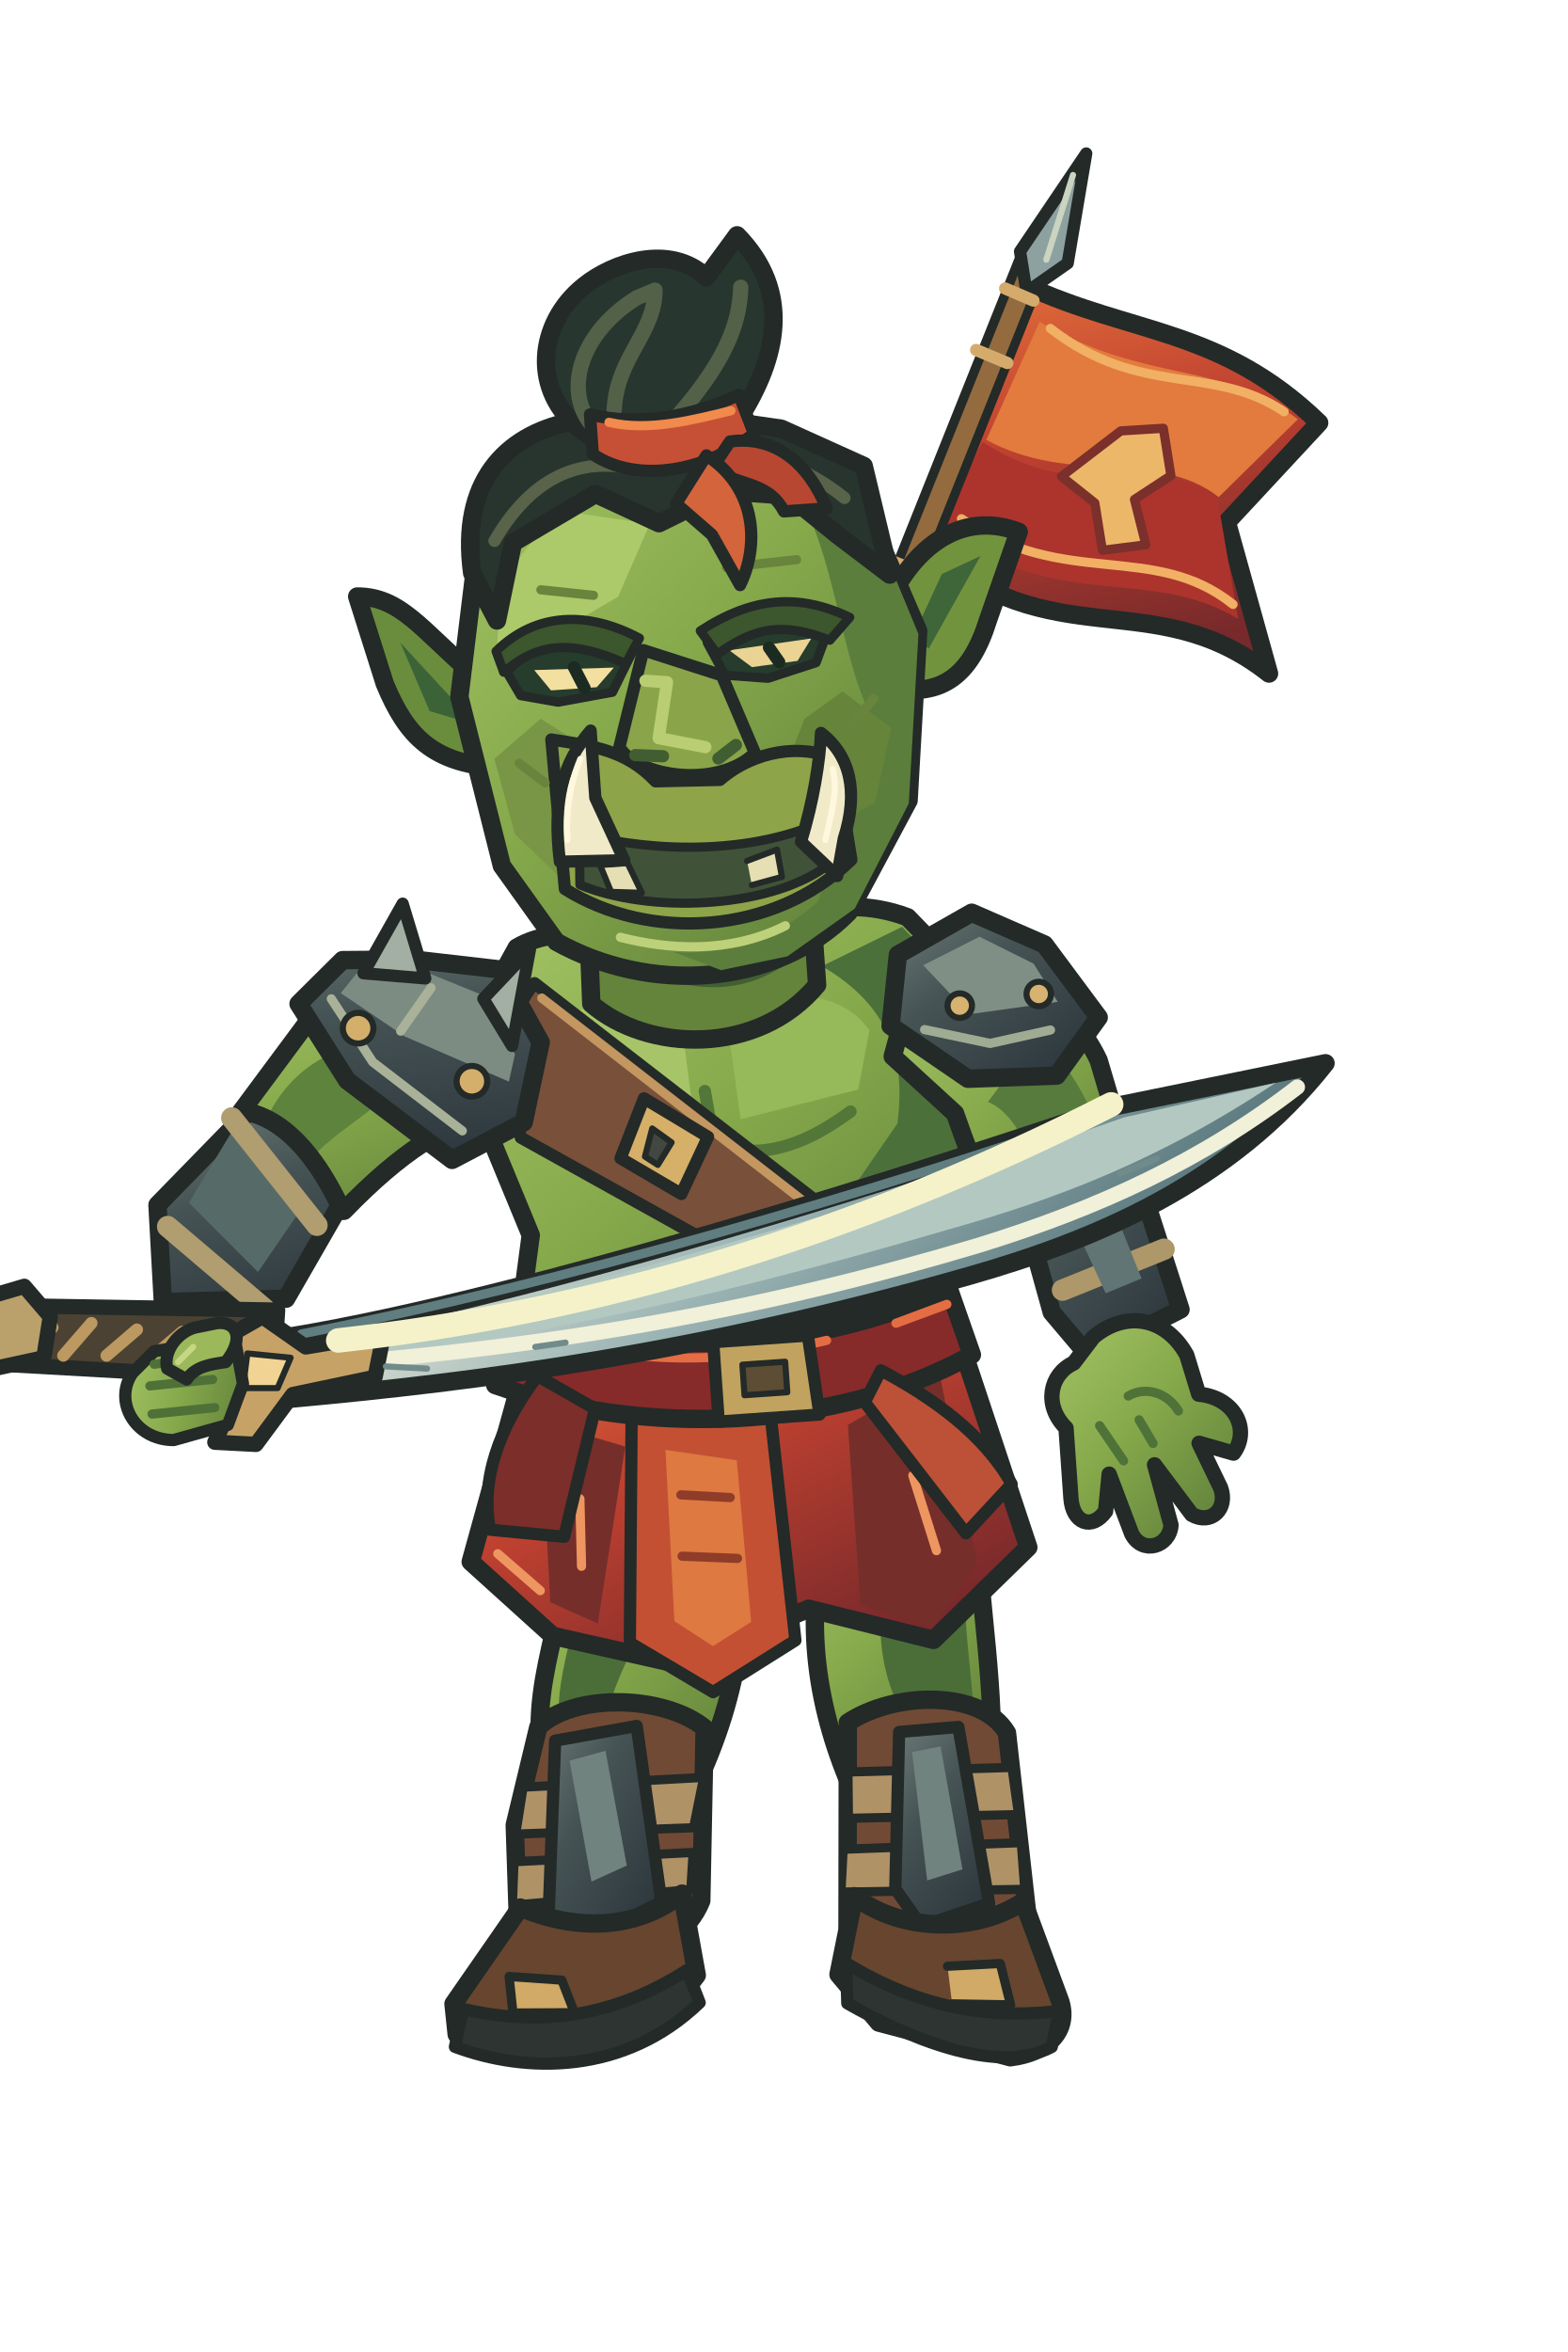
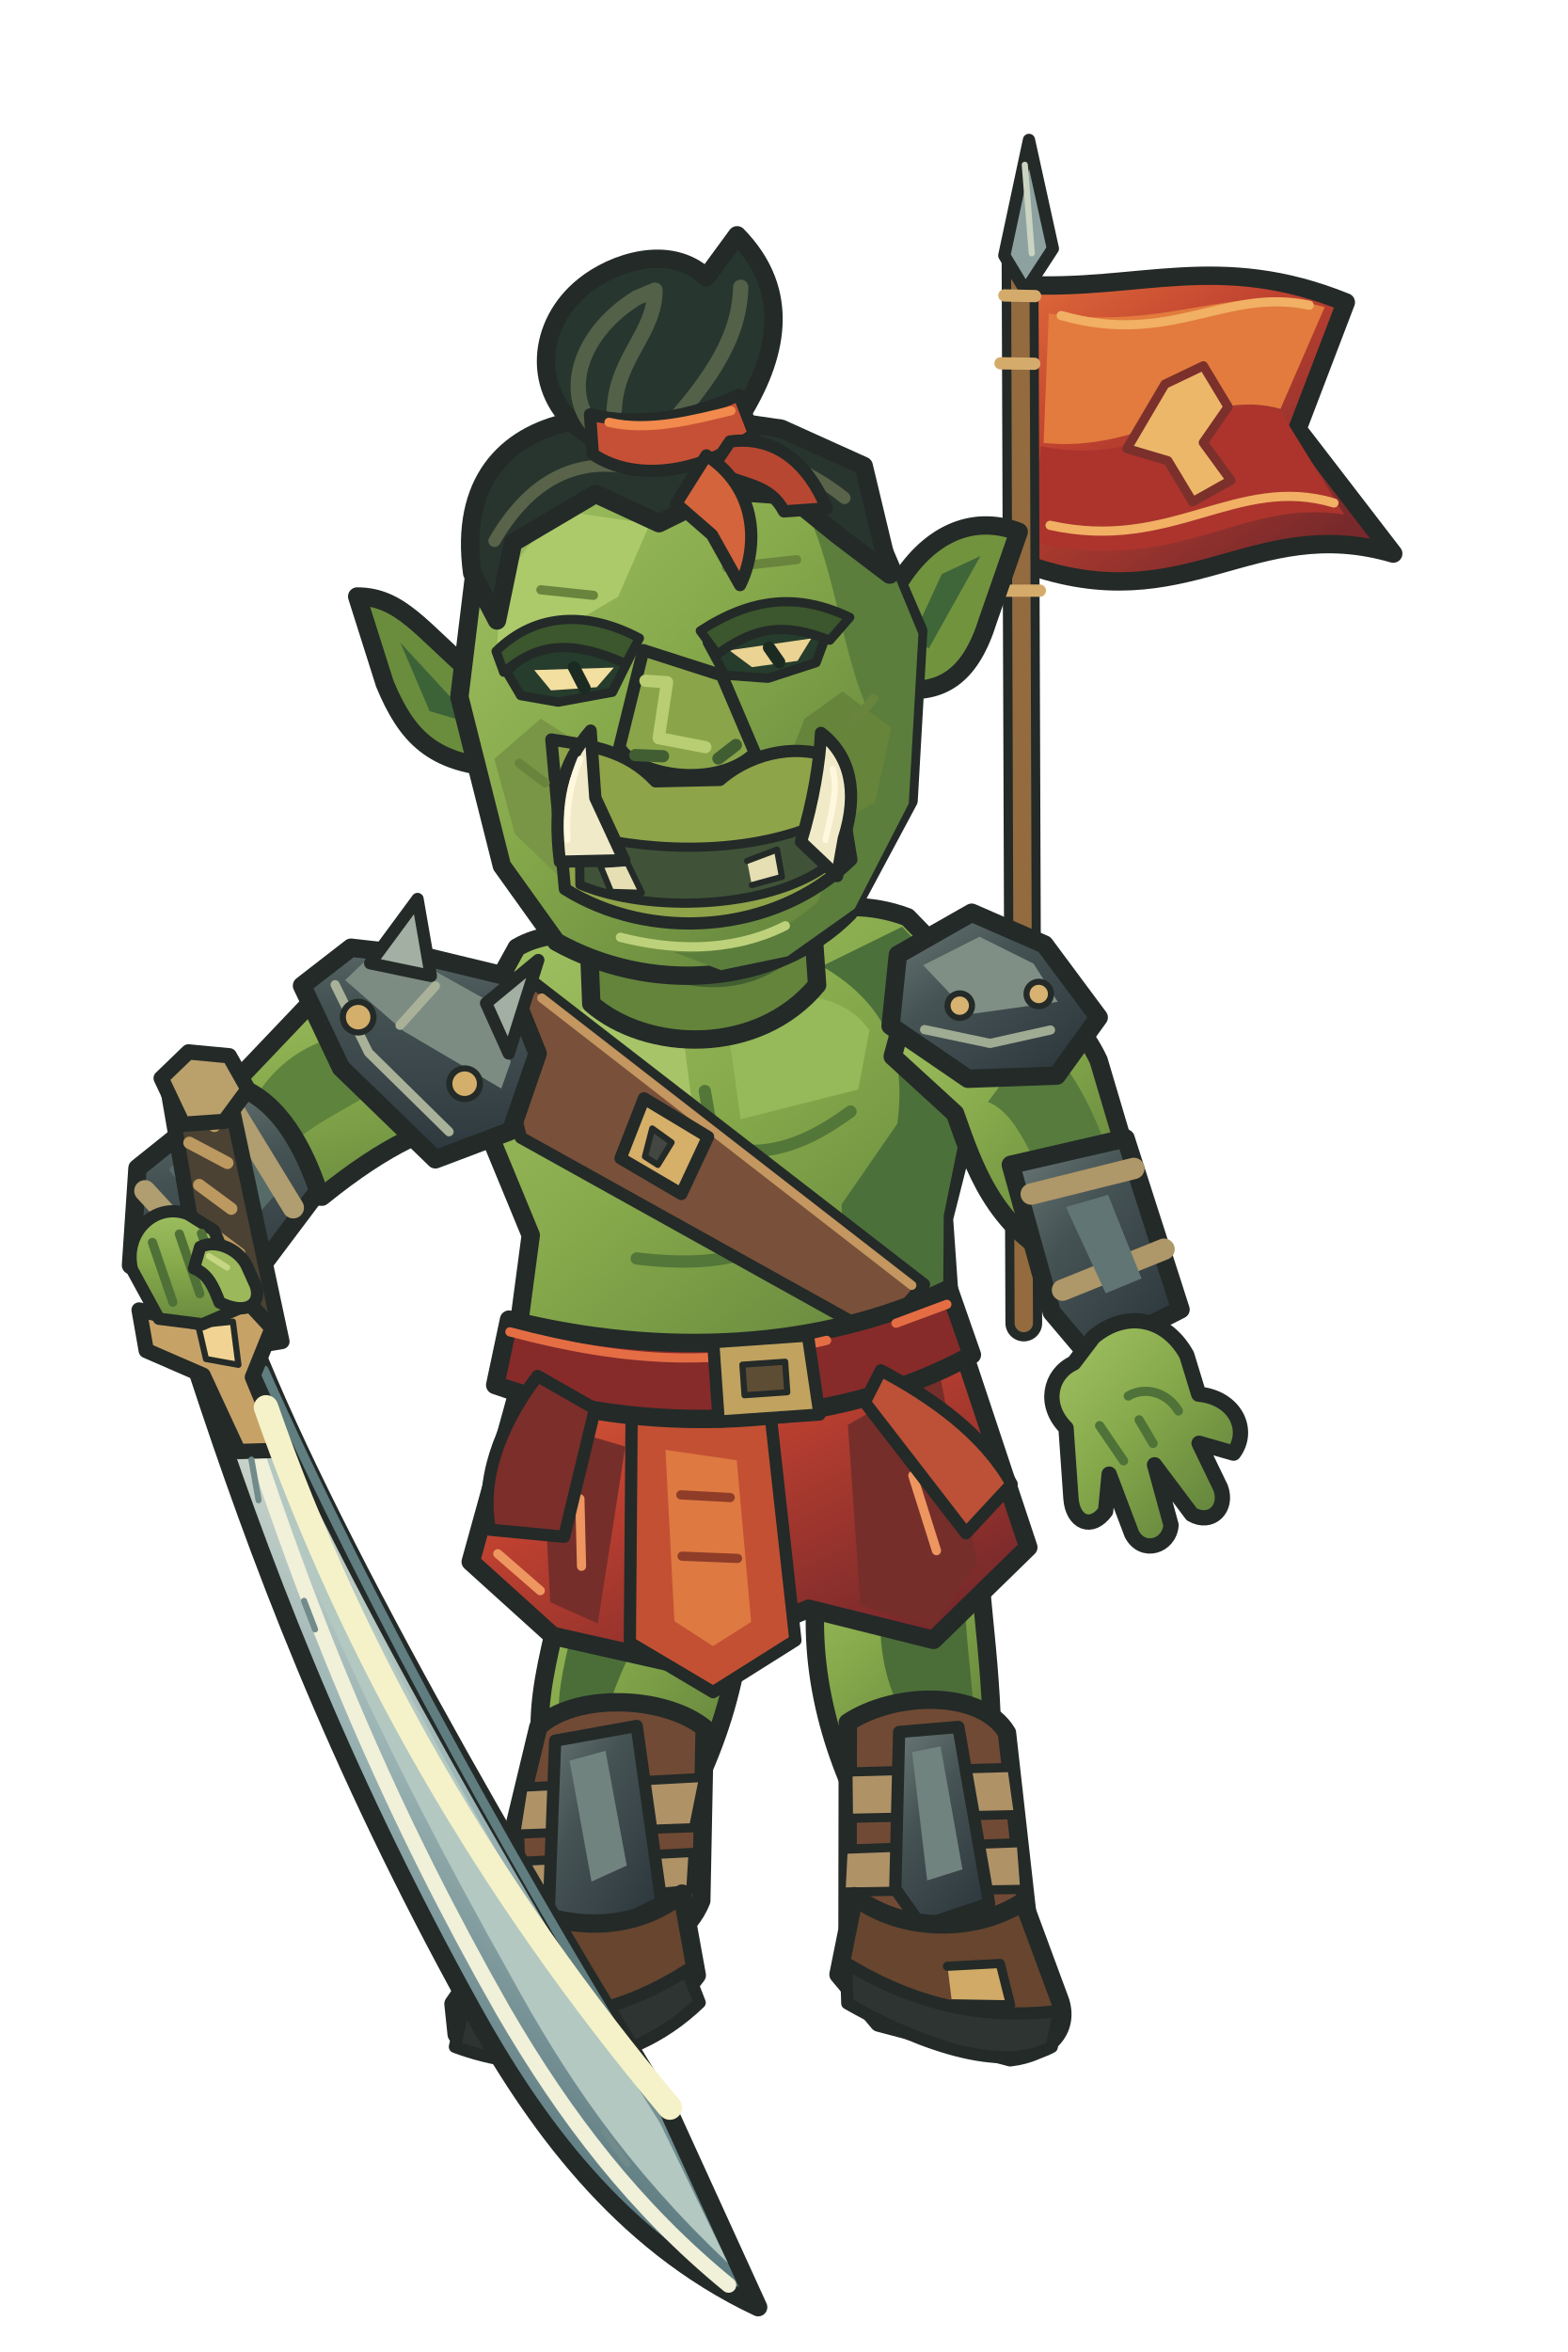
<svg xmlns="http://www.w3.org/2000/svg" width="512" height="768" viewBox="0 0 512 768">
  <defs>
    <linearGradient id="skin" x1="0" y1="0" x2=".8" y2="1">
      <stop stop-color="#a4c465" />
      <stop offset=".48" stop-color="#86a94b" />
      <stop offset="1" stop-color="#60813b" />
    </linearGradient>
    <linearGradient id="iron" x1="0" y1="0" x2=".8" y2="1">
      <stop stop-color="#6b7977" />
      <stop offset=".42" stop-color="#465354" />
      <stop offset="1" stop-color="#2d383e" />
    </linearGradient>
    <linearGradient id="cloth" x1="0" y1="0" x2=".7" y2="1">
      <stop stop-color="#e16c3a" />
      <stop offset=".42" stop-color="#bf4130" />
      <stop offset="1" stop-color="#78292b" />
    </linearGradient>
    <linearGradient id="blade" x1="0" y1="0" x2="0" y2="1">
      <stop stop-color="#e6e8d8" />
      <stop offset=".48" stop-color="#9eb6b6" />
      <stop offset="1" stop-color="#5a787e" />
    </linearGradient>
  </defs>
  <g id="hero-motion" stroke="#232a28" stroke-width="6" stroke-linejoin="round" stroke-linecap="round" transform="translate(0 -4)">
    <g id="hero-accessory">
-       <g id="banner" transform="rotate(17.5 334 100)">
+       <g id="banner" transform="rotate(-4.5 334 100)">
        <path d="M334 97C372 102 399 91 439 111L420 151 448 194C403 177 379 211 328 188Z" fill="url(#cloth)" />
        <path d="M342 107C382 116 402 101 432 112L415 144C391 135 368 155 337 149Z" fill="#e27b3d" stroke="none" />
        <path d="M336 150C374 161 396 134 415 145L433 180C399 172 378 196 331 181Z" fill="#ac342d" stroke="none" />
        <path d="M346 108C381 121 400 103 427 111M337 176C376 188 399 164 430 176" fill="none" stroke="#f1b064" stroke-width="3" />
        <path d="M378 133L391 128 398 142 389 153 397 166 384 172 377 158 364 153 371 143Z" fill="#edb76a" stroke="#7b302b" stroke-width="3" />
        <path d="M334 89L308 435" fill="none" stroke="#232a28" stroke-width="12" />
        <path d="M334 90L308 435" fill="none" stroke="#936b3f" stroke-width="6" />
        <path d="M329 87L340 50 345 86 335 99Z" fill="#8da2a0" stroke-width="4" />
        <path d="M338 58L338 87" fill="none" stroke="#cad4c1" stroke-width="2" />
        <path d="M328 100L338 101M325 122L336 123M319 196L332 197" stroke="#d5ab6c" stroke-width="4" />
      </g>
    </g>
    <g id="legs">
      <g id="pose-left-leg" transform="rotate(-6 229 500)">
        <path d="M187 487C186 523 168 542 169 573L216 590C235 560 242 532 242 499Z" fill="url(#skin)" />
        <path d="M186 524C178 547 173 558 178 573L190 577C187 554 209 536 209 523Z" fill="#4b6e38" stroke="none" />
        <path d="M169 562C182 552 211 556 223 568L216 624C206 643 173 646 155 635L158 593Z" fill="#714a35" />
        <path d="M162 581L221 584 216 600 158 596ZM158 605L215 608 213 620 156 619" fill="#b09267" stroke-width="3" />
        <path d="M174 567L201 565 203 623 179 632 166 623Z" fill="url(#iron)" stroke-width="4" />
        <path d="M178 574L190 572 193 610 181 614Z" fill="#71837e" stroke="none" />
        <path d="M157 620C177 631 196 630 210 621L212 648C194 668 160 673 132 659L132 649Z" fill="#67452f" />
        <path d="M135 651C161 660 185 658 209 646L212 657C185 678 153 674 131 663Z" fill="#2d3431" stroke-width="4" />
        <path d="M151 642L168 645 171 656 151 654Z" fill="#d0aa66" stroke-width="3" />
      </g>
      <g id="pose-right-leg" transform="rotate(7 277 500)">
        <path d="M272 496C265 529 273 559 287 584L333 570C329 537 320 513 318 487Z" fill="url(#skin)" />
        <path d="M291 522C291 548 301 560 311 573L327 567C324 546 318 530 318 516Z" fill="#4b6e38" stroke="none" />
        <path d="M285 566C299 554 327 550 337 563L352 626C335 640 309 642 293 632Z" fill="#714a35" />
        <path d="M287 582L340 574 344 589 289 597ZM290 607L346 598 349 613 291 621" fill="#b09267" stroke-width="3" />
        <path d="M302 567L321 563 338 619 317 629 307 618Z" fill="url(#iron)" stroke-width="4" />
        <path d="M307 573L316 570 328 609 317 614" fill="#71837e" stroke="none" />
        <path d="M294 622C311 632 335 629 349 617L365 648C369 657 363 665 351 668L307 662 292 648Z" fill="#67452f" />
        <path d="M294 644C314 653 337 658 365 651L364 663C347 675 315 665 296 657Z" fill="#2d3431" stroke-width="4" />
        <path d="M327 641L344 638 349 651 330 653" fill="#d0aa66" stroke-width="3" />
      </g>
    </g>
    <g id="hero-body" transform="rotate(-4 253 500)">
      <g id="waist-cloth">
        <path d="M176 442C208 453 275 456 315 437L335 515 302 543 262 530 218 545 178 533 153 507Z" fill="url(#cloth)" />
        <path d="M179 463L178 522 193 530 206 473ZM279 471L279 530 302 539 318 519 310 456Z" fill="#762e2a" stroke="none" />
        <path d="M209 460L254 465 257 540 229 555 203 537Z" fill="#c35033" stroke-width="4" />
        <path d="M219 475L242 480 243 533 230 540 218 531Z" fill="#dd7941" stroke="none" />
        <path d="M223 490L239 492M222 510L240 512" fill="none" stroke="#8f3c29" stroke-width="3" />
        <path d="M162 505L175 518M190 489L189 511M299 489L305 514" fill="none" stroke="#ee9660" stroke-width="3" />
      </g>
      <g id="torso">
        <path d="M182 308C198 300 221 309 241 310 264 307 286 296 310 307L337 339 315 406 315 447C268 470 210 465 171 446L180 402 160 342Z" fill="url(#skin)" />
        <path d="M281 321C303 336 306 354 302 374L282 399 280 447 312 444 315 405 333 340 308 310Z" fill="#4c703a" stroke="none" />
        <path d="M184 340C195 323 219 330 234 337L236 371C215 380 193 370 183 354Z" fill="#a7c568" stroke="none" />
        <path d="M249 339C264 325 287 329 295 343L290 362 251 369Z" fill="#96b95a" stroke="none" />
        <path d="M194 374C210 386 226 387 238 379M250 379C265 382 279 374 287 369M240 359L243 388M214 412C230 415 246 416 260 409" fill="none" stroke="#537639" stroke-width="4" />
        <path d="M187 320C178 329 174 344 179 370L291 443 307 427Z" fill="#79503a" stroke-width="4" />
        <path d="M189 325L303 427" fill="none" stroke="#c49660" stroke-width="3" />
        <path d="M220 360L240 374 230 392 211 379Z" fill="#d6af68" stroke-width="4" />
        <path d="M222 370L228 375 223 382 219 379Z" fill="#424742" stroke-width="2" />
        <path d="M171 429C220 445 272 446 315 429L321 451C274 473 211 470 165 450Z" fill="#862b2a" />
        <path d="M171 433C209 446 238 449 274 443M297 439L314 434" fill="none" stroke="#e56d44" stroke-width="3" />
        <path d="M237 441L268 441 270 467 237 467Z" fill="#c1a35f" stroke-width="4" />
        <path d="M246 449L260 449 260 459 246 459Z" fill="#5d4d34" stroke-width="2" />
        <path d="M179 448C165 464 158 481 160 497L184 501 197 460Z" fill="#7b2e2a" stroke-width="4" />
        <path d="M291 454C307 464 323 477 331 494L315 509 285 464Z" fill="#bc5137" stroke-width="4" />
      </g>
      <g id="left-arm">
        <path d="M310 329C337 319 361 337 369 358L379 403 353 423C331 410 326 390 321 372L302 352Z" fill="url(#skin)" />
        <path d="M350 348C369 371 368 389 376 403L360 415C345 395 344 375 332 369Z" fill="#567b3d" stroke="none" />
        <path d="M338 390L376 384 390 441 359 454 348 439Z" fill="url(#iron)" />
        <path d="M344 400L378 394M352 432L386 421" fill="none" stroke="#ae9768" stroke-width="7" />
        <path d="M355 405L369 402 378 430 366 434Z" fill="#617574" stroke="none" />
        <path d="M361 448C372 440 385 443 391 456L394 469C406 471 410 482 404 489L393 485 399 500C401 507 395 512 389 508L378 491 382 511C381 518 372 520 369 513L363 493 361 505C356 511 350 508 350 500L350 477C343 469 346 459 354 456Z" fill="url(#skin)" stroke-width="5" />
        <path d="M371 468C377 465 384 468 387 474M361 477L368 489M378 484L374 476" fill="none" stroke="#4e7238" stroke-width="3" />
        <path d="M306 319L331 307 354 319 370 344 355 362 326 361 302 342Z" fill="url(#iron)" />
        <path d="M314 323L333 315 350 325 357 338 328 340Z" fill="#7f8f86" stroke="none" />
        <path d="M313 344L334 350 354 347" fill="none" stroke="#a0ab93" stroke-width="3" />
        <circle cx="325" cy="337" r="4" fill="#d8b270" stroke-width="2" />
        <circle cx="351" cy="335" r="4" fill="#d8b270" stroke-width="2" />
      </g>
-       <g id="right-arm" transform="rotate(29 158 331)">
+       <g id="right-arm" transform="rotate(36 158 331)">
        <path d="M177 326C151 314 124 327 116 351L108 390 126 415 153 401C162 375 171 362 183 351Z" fill="url(#skin)" />
        <path d="M133 351C117 364 114 385 121 402L135 406C132 387 145 375 151 358Z" fill="#5d833d" stroke="none" />
        <path d="M111 385C125 382 140 391 151 400L148 435 112 453 97 425Z" fill="url(#iron)" />
        <path d="M109 392L140 407 136 431 106 420Z" fill="#566b68" stroke="none" />
        <path d="M107 389L147 409M103 430L143 441" fill="none" stroke="#b09d70" stroke-width="7" />
        <path d="M139 317L166 308 188 324 194 350 178 371 136 362 111 346 118 327Z" fill="url(#iron)" />
        <path d="M124 329L145 319 165 318 182 331 184 340 147 341 122 337Z" fill="#7d8c83" stroke="none" />
        <path d="M120 340L141 353 177 361M148 323L145 340" fill="none" stroke="#a9b299" stroke-width="3" />
        <path d="M126 328L128 302 145 321ZM165 319L172 298 180 329Z" fill="#a3afa3" stroke-width="4" />
        <circle cx="132" cy="345" r="5" fill="#d4af6b" stroke-width="2" />
        <circle cx="173" cy="345" r="5" fill="#d4af6b" stroke-width="2" />
      </g>
      <g id="head">
        <path d="M206 295L205 328C222 345 258 349 279 327L279 293Z" fill="#64843b" />
        <path d="M220 315C236 324 254 328 271 316" fill="none" stroke="#425f32" stroke-width="4" />
        <path d="M174 218C158 202 152 191 138 190L145 219C151 237 159 246 180 249Z" fill="#6a8d3d" />
        <path d="M167 226L151 206 159 229 175 235Z" fill="#3c6338" stroke="none" />
        <path d="M314 199C325 183 340 177 355 184L343 212C336 230 326 236 310 232Z" fill="#72933e" />
        <path d="M323 220L342 191 329 196 318 216Z" fill="#3e6638" stroke="none" />
        <path d="M181 163C204 144 247 143 279 155L306 174 320 214 313 269 291 304C265 327 224 326 195 307L179 281 169 225Z" fill="url(#skin)" />
        <path d="M283 165C295 187 294 222 303 241L294 274 281 300C264 313 248 315 233 313L248 320 270 317 293 303 313 270 320 215 308 179Z" fill="#5b7e3c" stroke="none" />
        <path d="M182 217C183 190 191 174 212 168L235 173 223 196 197 209Z" fill="#adca6b" stroke="none" />
        <path d="M179 246L195 234 221 253 224 277 203 292 184 271Z" fill="#789645" stroke="none" />
        <path d="M281 240L294 232 309 245 302 269 281 278 272 259Z" fill="#66843a" stroke="none" />
        <path d="M198 241C211 244 222 246 231 257L252 258C264 249 280 248 290 254L293 287C266 310 225 309 199 290Z" fill="#8da449" stroke-width="4" />
        <path d="M205 272C221 278 257 285 287 273L284 289C264 301 226 300 204 289Z" fill="#405338" stroke-width="3" />
        <path d="M211 283L220 283 224 293 214 292ZM259 285L269 282 270 291 260 293" fill="#e6dfb3" stroke-width="2" />
        <path d="M198 281C197 261 201 249 211 239L211 261 219 282Z" fill="#f1eac8" stroke-width="4" />
        <path d="M277 280C282 267 285 254 286 245 295 253 297 265 291 280L288 292Z" fill="#f1eac8" stroke-width="4" />
        <path d="M201 274C201 261 205 252 207 248M285 280C289 267 290 263 289 257" fill="none" stroke="#fff8de" stroke-width="2" />
        <path d="M230 214L220 245C225 255 251 261 264 250L255 224Z" fill="#8aa44a" stroke-width="4" />
        <path d="M230 224L237 225 233 243 248 247" fill="none" stroke="#b9ce72" stroke-width="4" />
        <path d="M225 248L234 249M252 251L258 247" fill="none" stroke="#415e32" stroke-width="4" />
        <path d="M185 218C195 208 213 207 226 215L219 227 201 229 189 226Z" fill="#263c2c" stroke-width="3" />
        <path d="M251 213C265 205 280 206 291 211L286 222 270 226 256 224Z" fill="#263c2c" stroke-width="3" />
        <path d="M194 218L220 219 214 225 199 225Z" fill="#f3dfa0" stroke="none" />
        <path d="M258 216L285 214 280 221 265 222Z" fill="#ead393" stroke="none" />
        <path d="M207 218L210 225M271 216L274 221" fill="none" stroke="#1c2b22" stroke-width="4" />
        <path d="M182 211C196 199 213 200 229 210L224 218C207 209 196 209 184 218Z" fill="#3c562d" stroke-width="3" />
        <path d="M249 209C267 199 282 199 298 208L291 215C276 208 267 209 254 217Z" fill="#3c562d" stroke-width="3" />
        <path d="M198 192L215 195M259 189L282 188M187 248L195 255M304 235L296 243" fill="none" stroke="#69843c" stroke-width="3" />
        <path d="M216 307C231 312 251 315 270 307" fill="none" stroke="#bdd17b" stroke-width="3" />
        <path d="M176 185C174 155 190 141 211 138L243 137 280 145 306 159 312 195 296 181 281 167 260 164 238 173 218 162 190 176 183 201Z" fill="#28352e" />
        <path d="M184 175C199 153 216 150 232 155M246 154C264 148 284 155 299 169" fill="none" stroke="#58634a" stroke-width="4" />
        <path d="M215 141C199 127 203 105 219 94 229 87 248 82 259 94L270 81C287 101 280 122 267 140L256 151 231 154Z" fill="#27362e" />
        <path d="M218 139C210 127 217 109 236 99L242 97C241 111 228 118 226 135M247 138C265 120 269 108 270 98" fill="none" stroke="#536149" stroke-width="5" />
        <path d="M218 136C234 141 251 139 267 133L271 146C255 157 232 160 218 149Z" fill="#c65035" stroke-width="4" />
        <path d="M224 139C237 143 252 140 264 138" fill="none" stroke="#f18a4c" stroke-width="3" />
        <path d="M263 148C278 147 288 157 293 172L279 172C275 163 268 163 256 157Z" fill="#b84732" stroke-width="4" />
        <path d="M255 152C271 164 270 183 263 195L255 178 244 167Z" fill="#d4643b" stroke-width="4" />
      </g>
    </g>
-     <g id="hero-weapon" transform="rotate(-4 253 500) rotate(29 158 331) rotate(-70 151 458)">
+     <g id="hero-weapon" transform="rotate(-4 253 500) rotate(36 158 331)">
      <g id="sword">
        <path d="M91 397L108 387 167 448 150 463Z" fill="#4b4233" stroke-width="5" />
        <path d="M98 399L111 400M107 409L121 408M117 419L130 420M128 430L140 431M138 441L151 441" stroke="#bc9960" stroke-width="4" />
        <path d="M88 396L91 384 103 378 114 384 113 397 102 405Z" fill="#baa06b" stroke-width="5" />
        <path d="M153 449C209 492 326 554 407 594L466 633C416 639 371 620 335 600 254 555 197 511 149 471Z" fill="url(#blade)" />
        <path d="M164 462C232 509 332 563 407 599L450 626C405 617 372 602 340 584 263 542 210 506 164 470Z" fill="#b3c8c1" stroke="none" />
        <path d="M159 466C224 522 281 561 344 595 380 614 415 627 454 632" fill="none" stroke="#f1f0d9" stroke-width="5" />
        <path d="M167 459C238 507 333 559 405 594" fill="none" stroke="#607d80" stroke-width="3" />
        <path d="M162 446L165 463 186 478 174 486 151 471 131 474 122 464 141 457 140 440Z" fill="#c7a267" stroke-width="5" />
        <path d="M141 458L150 451 159 462 149 466Z" fill="#f1d493" stroke-width="2" />
        <path d="M179 486L188 496M218 516L226 522M393 611L405 616" stroke="#718b8b" stroke-width="2" />
      </g>
      <g id="right-hand-grip" stroke-width="4">
        <path d="M119 429C108 431 104 445 113 454L129 463 142 457 151 444C150 436 143 432 136 434L129 429Z" fill="url(#skin)" />
        <path d="M120 436L136 449M114 443L130 456M126 432L143 445" fill="none" stroke="#4f7138" stroke-width="3" />
        <path d="M144 433C139 430 131 431 128 436L130 443C135 442 139 445 143 448 153 447 155 441 150 437Z" fill="#9bb85b" />
        <path d="M132 437L139 437" fill="none" stroke="#c6d784" stroke-width="2" />
      </g>
      <path d="M174 469Q275 550 407 593" fill="none" stroke="#f5f2c9" stroke-width="8" stroke-linecap="round" stroke-linejoin="round" />
    </g>
  </g>
</svg>
